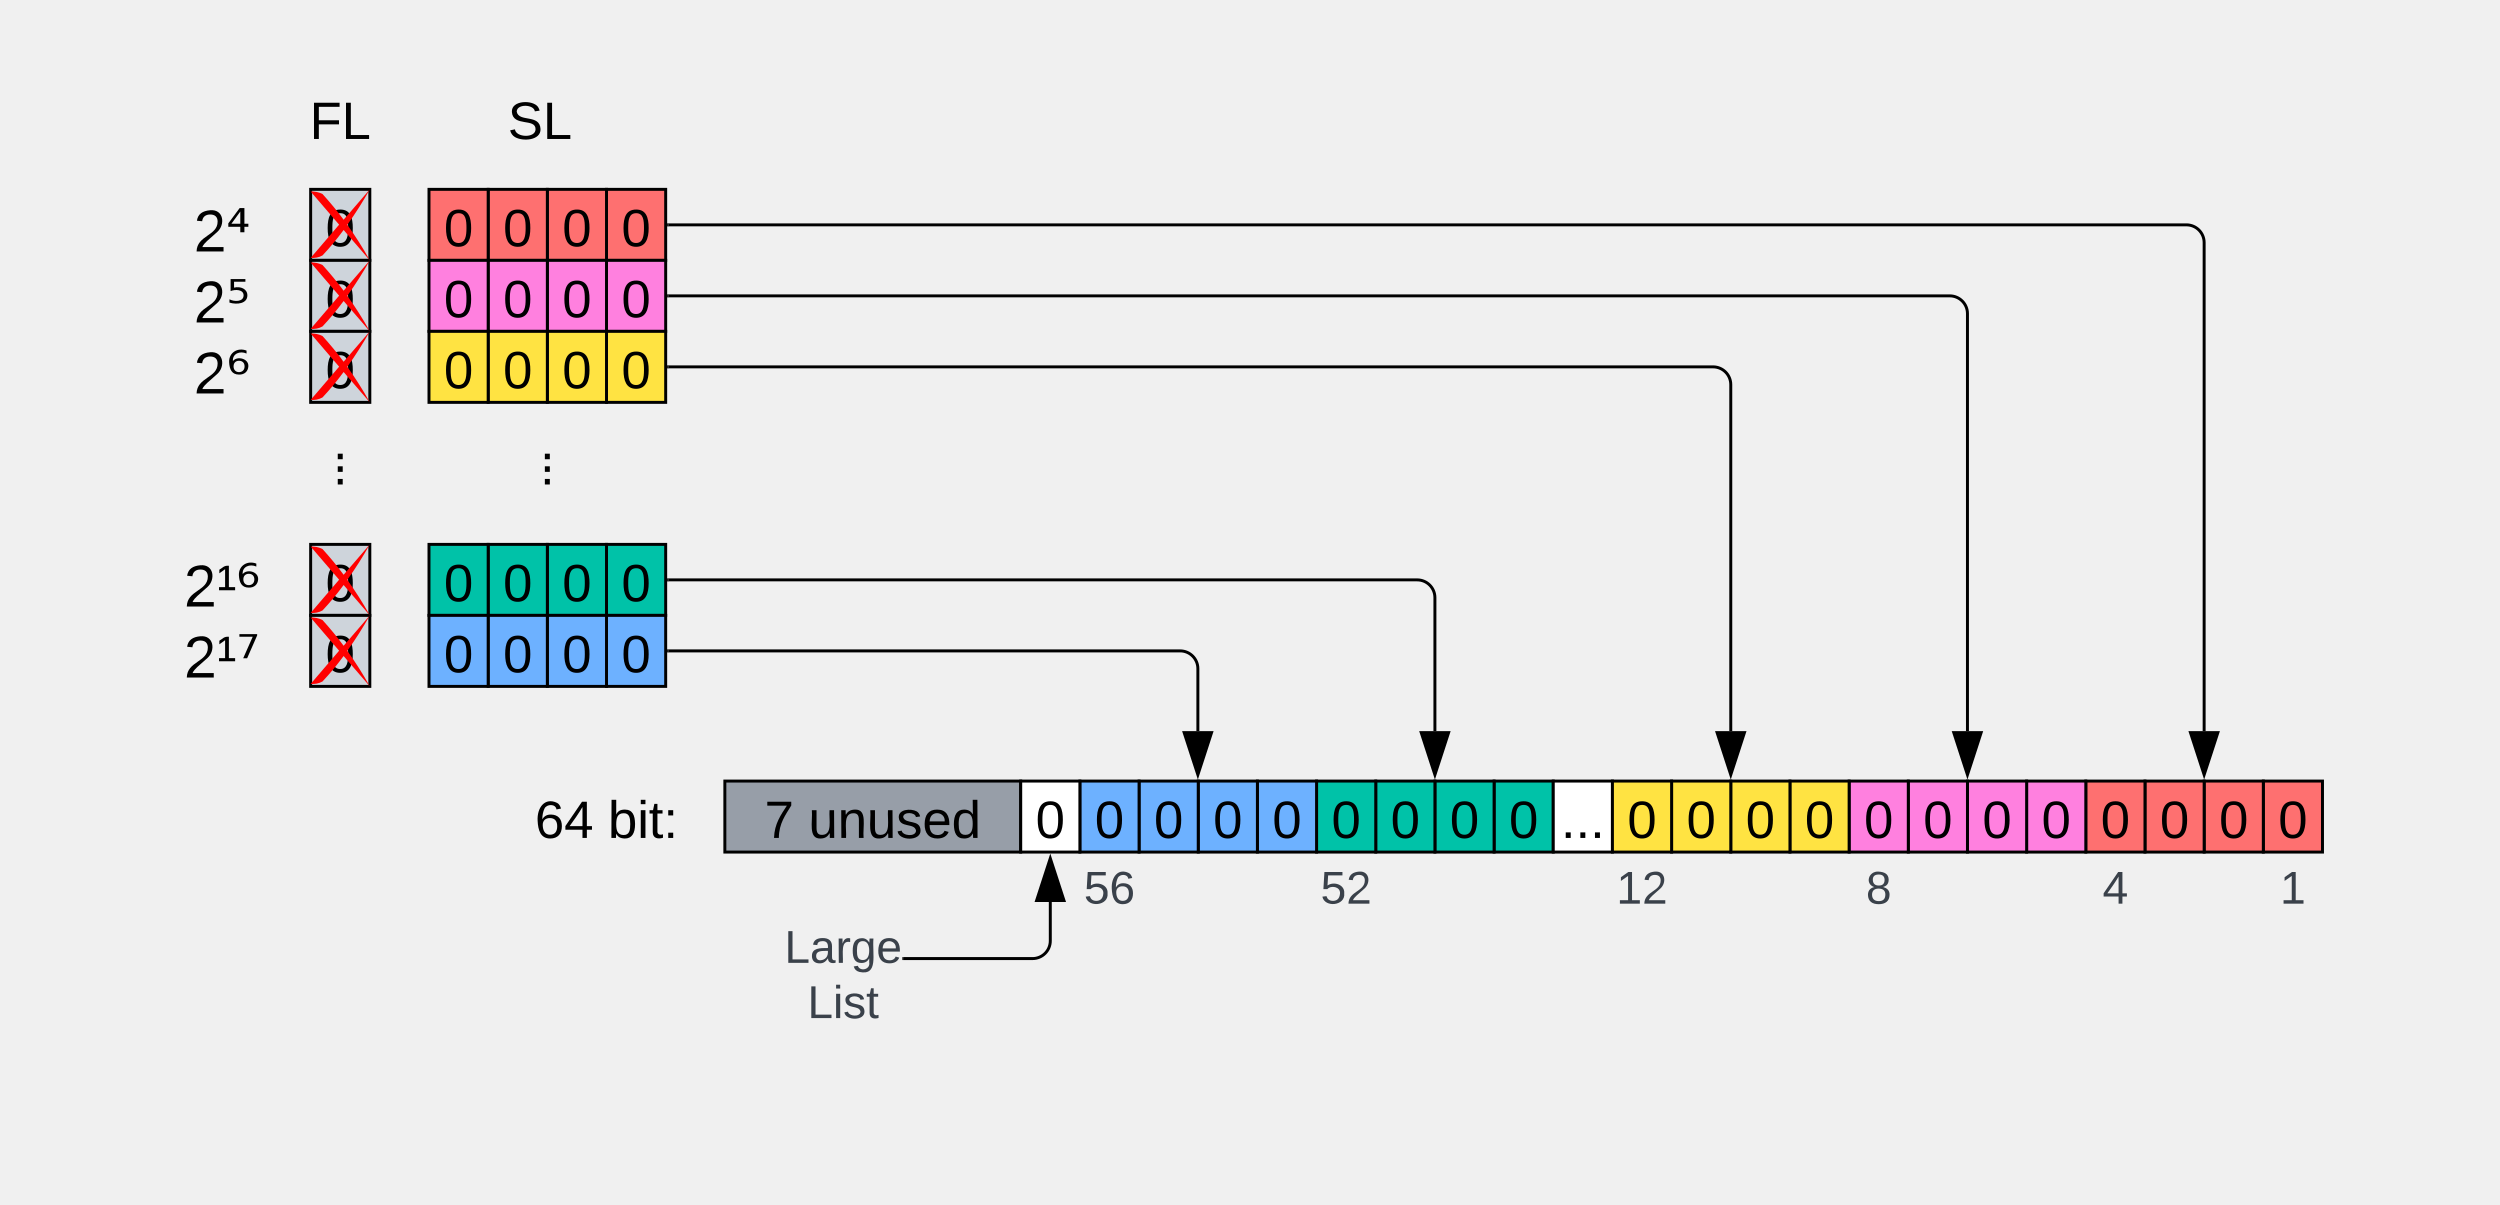
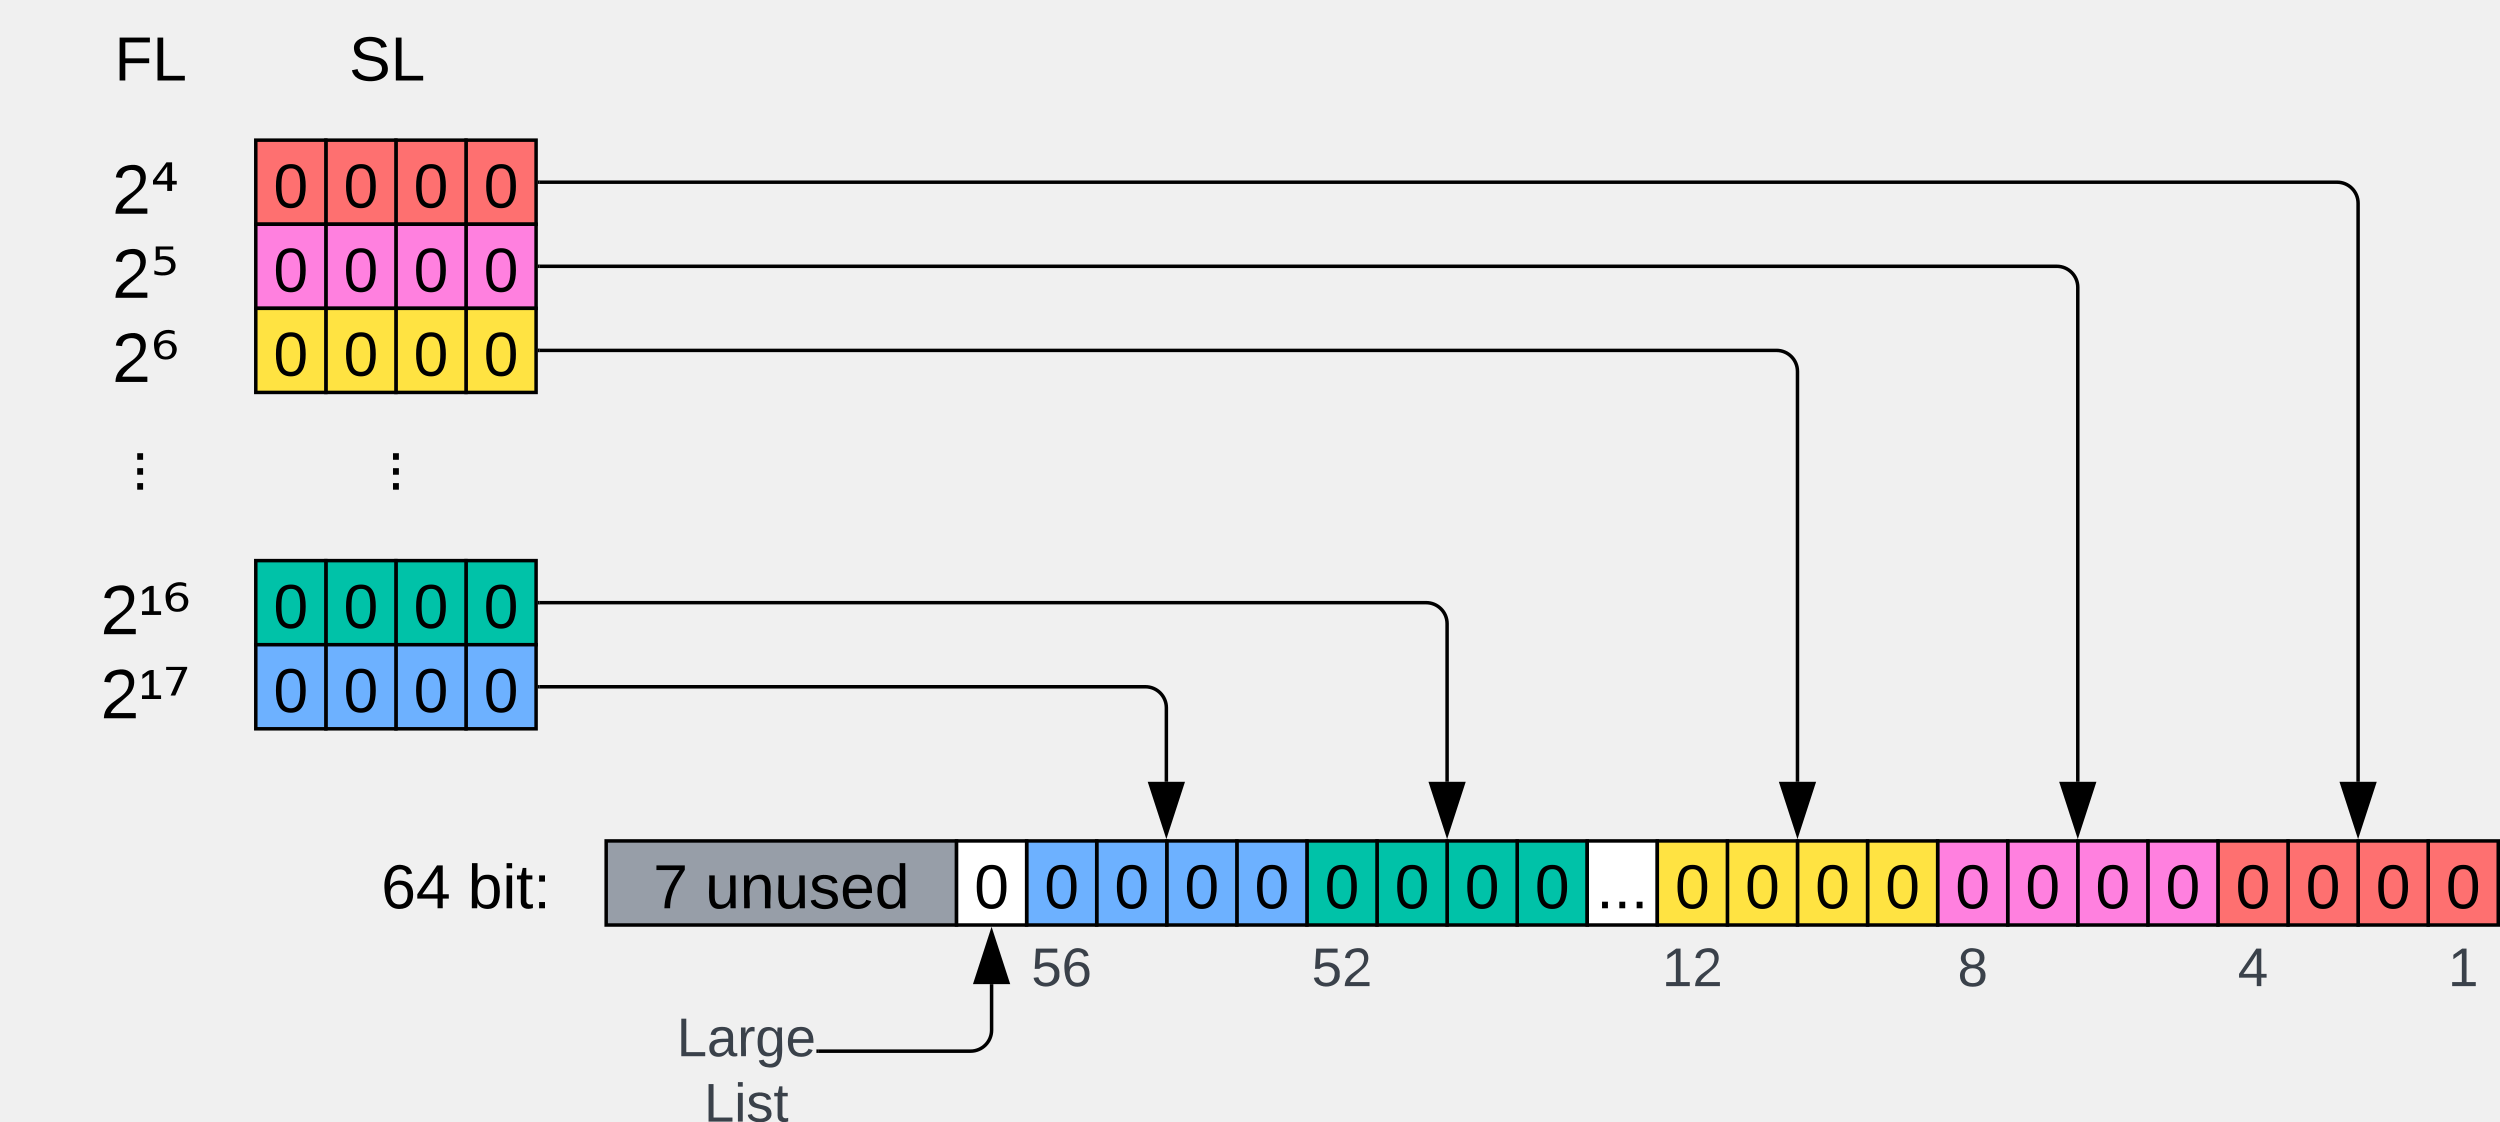
- <svg xmlns="http://www.w3.org/2000/svg" xmlns:ns1="lucid" xmlns:xlink="http://www.w3.org/1999/xlink" width="845" height="407">
-   <g transform="translate(-315 -436)" ns1:page-tab-id="May8j-6D1y1t">
+ <svg xmlns="http://www.w3.org/2000/svg" xmlns:ns1="lucid" xmlns:xlink="http://www.w3.org/1999/xlink" width="713.5" height="320">
+   <g transform="translate(-387 -460)" ns1:page-tab-id="May8j-6D1y1t">
    <path d="M520 500h20v24h-20z" stroke="#000" fill="#fe7070" />
    <use xlink:href="#a" transform="matrix(1,0,0,1,525,505) translate(0.0617284 14.22222)" />
    <path d="M500 500h20v24h-20z" stroke="#000" fill="#fe7070" />
    <use xlink:href="#a" transform="matrix(1,0,0,1,505,505) translate(0.0617284 14.22222)" />
    <path d="M480 500h20v24h-20z" stroke="#000" fill="#fe7070" />
    <use xlink:href="#a" transform="matrix(1,0,0,1,485,505) translate(0.0617284 14.22222)" />
    <path d="M460 500h20v24h-20z" stroke="#000" fill="#fe7070" />
    <use xlink:href="#a" transform="matrix(1,0,0,1,465,505) translate(0.0617284 14.22222)" />
    <path d="M520 524h20v24h-20z" stroke="#000" fill="#ff80df" />
    <use xlink:href="#a" transform="matrix(1,0,0,1,525,529) translate(0.0617284 14.22222)" />
    <path d="M500 524h20v24h-20z" stroke="#000" fill="#ff80df" />
    <use xlink:href="#a" transform="matrix(1,0,0,1,505,529) translate(0.0617284 14.22222)" />
    <path d="M480 524h20v24h-20z" stroke="#000" fill="#ff80df" />
    <use xlink:href="#a" transform="matrix(1,0,0,1,485,529) translate(0.0617284 14.22222)" />
    <path d="M460 524h20v24h-20z" stroke="#000" fill="#ff80df" />
    <use xlink:href="#a" transform="matrix(1,0,0,1,465,529) translate(0.0617284 14.22222)" />
    <path d="M520 548h20v24h-20z" stroke="#000" fill="#ffe342" />
    <use xlink:href="#a" transform="matrix(1,0,0,1,525,553) translate(0.0617284 14.22222)" />
    <path d="M500 548h20v24h-20z" stroke="#000" fill="#ffe342" />
    <use xlink:href="#a" transform="matrix(1,0,0,1,505,553) translate(0.0617284 14.22222)" />
    <path d="M480 548h20v24h-20z" stroke="#000" fill="#ffe342" />
    <use xlink:href="#a" transform="matrix(1,0,0,1,485,553) translate(0.0617284 14.22222)" />
    <path d="M460 548h20v24h-20z" stroke="#000" fill="#ffe342" />
    <use xlink:href="#a" transform="matrix(1,0,0,1,465,553) translate(0.0617284 14.22222)" />
    <path d="M520 620h20v24h-20z" stroke="#000" fill="#00c2a8" />
    <use xlink:href="#a" transform="matrix(1,0,0,1,525,625) translate(0.0617284 14.22222)" />
    <path d="M500 620h20v24h-20z" stroke="#000" fill="#00c2a8" />
    <use xlink:href="#a" transform="matrix(1,0,0,1,505,625) translate(0.0617284 14.22222)" />
    <path d="M480 620h20v24h-20z" stroke="#000" fill="#00c2a8" />
    <use xlink:href="#a" transform="matrix(1,0,0,1,485,625) translate(0.0617284 14.22222)" />
    <path d="M460 620h20v24h-20z" stroke="#000" fill="#00c2a8" />
    <use xlink:href="#a" transform="matrix(1,0,0,1,465,625) translate(0.0617284 14.22222)" />
    <path d="M520 644h20v24h-20z" stroke="#000" fill="#6db1ff" />
    <use xlink:href="#a" transform="matrix(1,0,0,1,525,649) translate(0.0617284 14.22222)" />
    <path d="M500 644h20v24h-20z" stroke="#000" fill="#6db1ff" />
    <use xlink:href="#a" transform="matrix(1,0,0,1,505,649) translate(0.0617284 14.22222)" />
    <path d="M480 644h20v24h-20z" stroke="#000" fill="#6db1ff" />
    <use xlink:href="#a" transform="matrix(1,0,0,1,485,649) translate(0.0617284 14.22222)" />
    <path d="M460 644h20v24h-20z" stroke="#000" fill="#6db1ff" />
    <use xlink:href="#a" transform="matrix(1,0,0,1,465,649) translate(0.0617284 14.22222)" />
-     <path d="M380 506a6 6 0 0 1 6-6h8a6 6 0 0 1 6 6v12a6 6 0 0 1-6 6h-8a6 6 0 0 1-6-6z" stroke="#000" stroke-opacity="0" fill="#fff" fill-opacity="0" />
-     <use xlink:href="#b" transform="matrix(1,0,0,1,385,505) translate(-4.555556 16)" />
-     <path d="M380 530a6 6 0 0 1 6-6h8a6 6 0 0 1 6 6v12a6 6 0 0 1-6 6h-8a6 6 0 0 1-6-6z" stroke="#000" stroke-opacity="0" fill="#fff" fill-opacity="0" />
-     <use xlink:href="#c" transform="matrix(1,0,0,1,385,529) translate(-4.555556 16)" />
-     <path d="M380 554a6 6 0 0 1 6-6h8a6 6 0 0 1 6 6v12a6 6 0 0 1-6 6h-8a6 6 0 0 1-6-6z" stroke="#000" stroke-opacity="0" fill="#fff" fill-opacity="0" />
-     <use xlink:href="#d" transform="matrix(1,0,0,1,385,553) translate(-4.555556 16)" />
-     <path d="M380 626a6 6 0 0 1 6-6h8a6 6 0 0 1 6 6v12a6 6 0 0 1-6 6h-8a6 6 0 0 1-6-6z" stroke="#000" stroke-opacity="0" fill="#fff" fill-opacity="0" />
-     <use xlink:href="#e" transform="matrix(1,0,0,1,385,625) translate(-7.861111 16)" />
-     <path d="M380 650a6 6 0 0 1 6-6h8a6 6 0 0 1 6 6v12a6 6 0 0 1-6 6h-8a6 6 0 0 1-6-6z" stroke="#000" stroke-opacity="0" fill="#fff" fill-opacity="0" />
-     <use xlink:href="#f" transform="matrix(1,0,0,1,385,649) translate(-7.861111 16)" />
+     <path d="M418.5 506a6 6 0 0 1 6-6h8a6 6 0 0 1 6 6v12a6 6 0 0 1-6 6h-8a6 6 0 0 1-6-6z" stroke="#000" stroke-opacity="0" fill="#fff" fill-opacity="0" />
+     <use xlink:href="#b" transform="matrix(1,0,0,1,423.5,505) translate(-4.555556 16)" />
+     <path d="M418.5 530a6 6 0 0 1 6-6h8a6 6 0 0 1 6 6v12a6 6 0 0 1-6 6h-8a6 6 0 0 1-6-6z" stroke="#000" stroke-opacity="0" fill="#fff" fill-opacity="0" />
+     <use xlink:href="#c" transform="matrix(1,0,0,1,423.5,529) translate(-4.555556 16)" />
+     <path d="M418.5 554a6 6 0 0 1 6-6h8a6 6 0 0 1 6 6v12a6 6 0 0 1-6 6h-8a6 6 0 0 1-6-6z" stroke="#000" stroke-opacity="0" fill="#fff" fill-opacity="0" />
+     <use xlink:href="#d" transform="matrix(1,0,0,1,423.5,553) translate(-4.555556 16)" />
+     <path d="M418.5 626a6 6 0 0 1 6-6h8a6 6 0 0 1 6 6v12a6 6 0 0 1-6 6h-8a6 6 0 0 1-6-6z" stroke="#000" stroke-opacity="0" fill="#fff" fill-opacity="0" />
+     <use xlink:href="#e" transform="matrix(1,0,0,1,423.5,625) translate(-7.861111 16)" />
+     <path d="M418.5 650a6 6 0 0 1 6-6h8a6 6 0 0 1 6 6v12a6 6 0 0 1-6 6h-8a6 6 0 0 1-6-6z" stroke="#000" stroke-opacity="0" fill="#fff" fill-opacity="0" />
+     <use xlink:href="#f" transform="matrix(1,0,0,1,423.5,649) translate(-7.861111 16)" />
    <path d="M460 578a6 6 0 0 1 6-6h68a6 6 0 0 1 6 6v36a6 6 0 0 1-6 6h-68a6 6 0 0 1-6-6z" stroke="#000" stroke-opacity="0" fill="#fff" fill-opacity="0" />
    <use xlink:href="#g" transform="matrix(1,0,0,1,465,577) translate(32.53086 14.22222)" />
    <use xlink:href="#g" transform="matrix(1,0,0,1,465,577) translate(32.53086 18.48889)" />
    <use xlink:href="#g" transform="matrix(1,0,0,1,465,577) translate(32.53086 22.75556)" />
    <use xlink:href="#h" transform="matrix(1,0,0,1,465,577) translate(35 27.02222)" />
    <path d="M1080 700h20v24h-20z" stroke="#000" fill="#fe7070" />
    <use xlink:href="#a" transform="matrix(1,0,0,1,1085,705) translate(0.0617284 14.22222)" />
    <path d="M1060 700h20v24h-20z" stroke="#000" fill="#fe7070" />
    <use xlink:href="#a" transform="matrix(1,0,0,1,1065,705) translate(0.0617284 14.22222)" />
    <path d="M1040 700h20v24h-20z" stroke="#000" fill="#fe7070" />
    <use xlink:href="#a" transform="matrix(1,0,0,1,1045,705) translate(0.0617284 14.22222)" />
    <path d="M1020 700h20v24h-20z" stroke="#000" fill="#fe7070" />
    <use xlink:href="#a" transform="matrix(1,0,0,1,1025,705) translate(0.0617284 14.22222)" />
    <path d="M1000 700h20v24h-20z" stroke="#000" fill="#ff80df" />
    <use xlink:href="#a" transform="matrix(1,0,0,1,1005,705) translate(0.0617284 14.22222)" />
    <path d="M980 700h20v24h-20z" stroke="#000" fill="#ff80df" />
    <use xlink:href="#a" transform="matrix(1,0,0,1,985,705) translate(0.0617284 14.22222)" />
    <path d="M960 700h20v24h-20z" stroke="#000" fill="#ff80df" />
    <use xlink:href="#a" transform="matrix(1,0,0,1,965,705) translate(0.0617284 14.22222)" />
    <path d="M940 700h20v24h-20z" stroke="#000" fill="#ff80df" />
    <use xlink:href="#a" transform="matrix(1,0,0,1,945,705) translate(0.0617284 14.22222)" />
    <path d="M820 700h20v24h-20z" stroke="#000" fill="#00c2a8" />
    <use xlink:href="#a" transform="matrix(1,0,0,1,825,705) translate(0.0617284 14.22222)" />
    <path d="M800 700h20v24h-20z" stroke="#000" fill="#00c2a8" />
    <use xlink:href="#a" transform="matrix(1,0,0,1,805,705) translate(0.0617284 14.22222)" />
    <path d="M780 700h20v24h-20z" stroke="#000" fill="#00c2a8" />
    <use xlink:href="#a" transform="matrix(1,0,0,1,785,705) translate(0.0617284 14.22222)" />
    <path d="M760 700h20v24h-20z" stroke="#000" fill="#00c2a8" />
    <use xlink:href="#a" transform="matrix(1,0,0,1,765,705) translate(0.0617284 14.22222)" />
    <path d="M840 700h20v24h-20z" stroke="#000" fill="#fff" />
    <use xlink:href="#i" transform="matrix(1,0,0,1,845,705) translate(-2.407407 14.22222)" />
    <path d="M920 700h20v24h-20z" stroke="#000" fill="#ffe342" />
    <use xlink:href="#a" transform="matrix(1,0,0,1,925,705) translate(0.0617284 14.22222)" />
    <path d="M900 700h20v24h-20z" stroke="#000" fill="#ffe342" />
    <use xlink:href="#a" transform="matrix(1,0,0,1,905,705) translate(0.0617284 14.22222)" />
    <path d="M880 700h20v24h-20z" stroke="#000" fill="#ffe342" />
    <use xlink:href="#a" transform="matrix(1,0,0,1,885,705) translate(0.0617284 14.22222)" />
    <path d="M860 700h20v24h-20z" stroke="#000" fill="#ffe342" />
    <use xlink:href="#a" transform="matrix(1,0,0,1,865,705) translate(0.0617284 14.22222)" />
    <path d="M740 700h20v24h-20z" stroke="#000" fill="#6db1ff" />
    <use xlink:href="#a" transform="matrix(1,0,0,1,745,705) translate(0.0617284 14.22222)" />
    <path d="M720 700h20v24h-20z" stroke="#000" fill="#6db1ff" />
    <use xlink:href="#a" transform="matrix(1,0,0,1,725,705) translate(0.0617284 14.22222)" />
    <path d="M700 700h20v24h-20z" stroke="#000" fill="#6db1ff" />
    <use xlink:href="#a" transform="matrix(1,0,0,1,705,705) translate(0.0617284 14.22222)" />
    <path d="M680 700h20v24h-20z" stroke="#000" fill="#6db1ff" />
    <use xlink:href="#a" transform="matrix(1,0,0,1,685,705) translate(0.0617284 14.22222)" />
    <path d="M560 700h100v24H560z" stroke="#000" fill="#979ea8" />
    <use xlink:href="#j" transform="matrix(1,0,0,1,565,705) translate(8.45679 14.22222)" />
    <use xlink:href="#k" transform="matrix(1,0,0,1,565,705) translate(23.2716 14.22222)" />
    <path d="M541 512h513a6 6 0 0 1 6 6v165.12" stroke="#000" fill="none" />
    <path d="M541 512.48h-.5v-.96h.5z" stroke="#000" stroke-width=".05" />
    <path d="M1060 697.88l-4.63-14.26h9.27z" stroke="#000" />
    <path d="M541 536h433a6 6 0 0 1 6 6v141.12" stroke="#000" fill="none" />
    <path d="M541 536.48h-.5v-.96h.5z" stroke="#000" stroke-width=".05" />
    <path d="M980 697.88l-4.63-14.26h9.26z" stroke="#000" />
    <path d="M541 560h353a6 6 0 0 1 6 6v117.12" stroke="#000" fill="none" />
    <path d="M541 560.48h-.5v-.96h.5z" stroke="#000" stroke-width=".05" />
    <path d="M900 697.88l-4.63-14.26h9.26z" stroke="#000" />
    <path d="M541 632h253a6 6 0 0 1 6 6v45.12" stroke="#000" fill="none" />
    <path d="M541 632.48h-.5v-.96h.5z" stroke="#000" stroke-width=".05" />
    <path d="M800 697.88l-4.63-14.26h9.26z" stroke="#000" />
    <path d="M541 656h172.88a6 6 0 0 1 6 6v21.12" stroke="#000" fill="none" />
    <path d="M541 656.48h-.5v-.96h.5z" stroke="#000" stroke-width=".05" />
    <path d="M719.88 697.88l-4.64-14.26h9.27z" stroke="#000" />
    <path d="M412.5 466a6 6 0 0 1 6-6h23a6 6 0 0 1 6 6v28a6 6 0 0 1-6 6h-23a6 6 0 0 1-6-6z" stroke="#000" stroke-opacity="0" fill="#fff" fill-opacity="0" />
    <use xlink:href="#l" transform="matrix(1,0,0,1,417.5,465) translate(2.154321 17.97222)" />
    <path d="M480 706a6 6 0 0 1 6-6h68a6 6 0 0 1 6 6v12a6 6 0 0 1-6 6h-68a6 6 0 0 1-6-6z" stroke="#000" stroke-opacity="0" fill="#fff" fill-opacity="0" />
    <use xlink:href="#m" transform="matrix(1,0,0,1,485,705) translate(10.82716 14.22222)" />
    <use xlink:href="#n" transform="matrix(1,0,0,1,485,705) translate(35.51852 14.22222)" />
    <path d="M1020 730a6 6 0 0 1 6-6h8a6 6 0 0 1 6 6v8a6 6 0 0 1-6 6h-8a6 6 0 0 1-6-6z" stroke="#000" stroke-opacity="0" fill="#fff" fill-opacity="0" />
    <use xlink:href="#o" transform="matrix(1,0,0,1,1025,729) translate(0.6790123 12.44444)" />
    <path d="M940 730a6 6 0 0 1 6-6h8a6 6 0 0 1 6 6v8a6 6 0 0 1-6 6h-8a6 6 0 0 1-6-6z" stroke="#000" stroke-opacity="0" fill="#fff" fill-opacity="0" />
    <use xlink:href="#p" transform="matrix(1,0,0,1,945,729) translate(0.6790123 12.44444)" />
    <path d="M860 730a6 6 0 0 1 6-6h8a6 6 0 0 1 6 6v8a6 6 0 0 1-6 6h-8a6 6 0 0 1-6-6z" stroke="#000" stroke-opacity="0" fill="#fff" fill-opacity="0" />
    <use xlink:href="#q" transform="matrix(1,0,0,1,865,729) translate(-3.641975 12.44444)" />
    <path d="M760 730a6 6 0 0 1 6-6h8a6 6 0 0 1 6 6v8a6 6 0 0 1-6 6h-8a6 6 0 0 1-6-6z" stroke="#000" stroke-opacity="0" fill="#fff" fill-opacity="0" />
    <use xlink:href="#r" transform="matrix(1,0,0,1,765,729) translate(-3.641975 12.44444)" />
    <path d="M680 730a6 6 0 0 1 6-6h8a6 6 0 0 1 6 6v8a6 6 0 0 1-6 6h-8a6 6 0 0 1-6-6z" stroke="#000" stroke-opacity="0" fill="#fff" fill-opacity="0" />
    <use xlink:href="#s" transform="matrix(1,0,0,1,685,729) translate(-3.641975 12.44444)" />
-     <path d="M420 500h20v24h-20z" stroke="#000" fill="#ced4db" />
-     <use xlink:href="#a" transform="matrix(1,0,0,1,425,505) translate(0.0617284 14.22222)" />
-     <path d="M420 524h20v24h-20z" stroke="#000" fill="#ced4db" />
-     <use xlink:href="#a" transform="matrix(1,0,0,1,425,529) translate(0.0617284 14.22222)" />
-     <path d="M420 548h20v24h-20z" stroke="#000" fill="#ced4db" />
-     <use xlink:href="#a" transform="matrix(1,0,0,1,425,553) translate(0.0617284 14.22222)" />
-     <path d="M420 620h20v24h-20z" stroke="#000" fill="#ced4db" />
-     <use xlink:href="#a" transform="matrix(1,0,0,1,425,625) translate(0.0617284 14.22222)" />
-     <path d="M420 644h20v24h-20z" stroke="#000" fill="#ced4db" />
-     <use xlink:href="#a" transform="matrix(1,0,0,1,425,649) translate(0.0617284 14.22222)" />
-     <path d="M420 578a6 6 0 0 1 6-6h8a6 6 0 0 1 6 6v36a6 6 0 0 1-6 6h-8a6 6 0 0 1-6-6z" stroke="#000" stroke-opacity="0" fill-opacity="0" />
-     <use xlink:href="#g" transform="matrix(1,0,0,1,425,577) translate(2.530864 14.22222)" />
-     <use xlink:href="#g" transform="matrix(1,0,0,1,425,577) translate(2.530864 18.48889)" />
-     <use xlink:href="#g" transform="matrix(1,0,0,1,425,577) translate(2.530864 22.75556)" />
-     <use xlink:href="#h" transform="matrix(1,0,0,1,425,577) translate(5 27.02222)" />
    <path d="M480 466a6 6 0 0 1 6-6h23a6 6 0 0 1 6 6v28a6 6 0 0 1-6 6h-23a6 6 0 0 1-6-6z" stroke="#000" stroke-opacity="0" fill="#fff" fill-opacity="0" />
    <use xlink:href="#t" transform="matrix(1,0,0,1,485,465) translate(1.635802 17.97222)" />
-     <path d="M431.14 513.73L440 524c-2.3-4.15-4.86-8.18-7.62-12.02 2.76-3.84 5.32-7.88 7.62-11.98l-8.86 10.27c-2.22-3.05-4.64-5.93-7.14-8.7-1.24-.63-2.62-.9-4-.83l9.62 11.2-9.62 11.22c1.38.12 2.76-.12 4-.82 2.56-2.7 4.92-5.6 7.14-8.6zM431.14 537.73L440 548c-2.3-4.15-4.86-8.18-7.62-12.02 2.76-3.84 5.32-7.88 7.62-11.98l-8.86 10.27c-2.22-3.05-4.64-5.93-7.14-8.7-1.24-.63-2.62-.9-4-.83l9.62 11.2-9.62 11.22c1.38.12 2.76-.12 4-.82 2.56-2.7 4.92-5.6 7.14-8.6zM431.14 561.73L440 572c-2.3-4.15-4.86-8.18-7.62-12.02 2.76-3.84 5.32-7.88 7.62-11.98l-8.86 10.27c-2.22-3.05-4.64-5.93-7.14-8.7-1.24-.63-2.62-.9-4-.83l9.62 11.2-9.62 11.22c1.38.12 2.76-.12 4-.82 2.56-2.7 4.92-5.6 7.14-8.6zM431.14 633.73L440 644c-2.3-4.15-4.86-8.18-7.62-12.02 2.76-3.84 5.32-7.88 7.62-11.98l-8.86 10.27c-2.22-3.05-4.64-5.93-7.14-8.7-1.24-.63-2.62-.9-4-.83l9.62 11.2-9.62 11.22c1.38.12 2.76-.12 4-.82 2.56-2.7 4.92-5.6 7.14-8.6zM431.14 657.73L440 668c-2.3-4.15-4.86-8.18-7.62-12.02 2.76-3.84 5.32-7.88 7.62-11.98l-8.86 10.27c-2.22-3.05-4.64-5.93-7.14-8.7-1.24-.63-2.62-.9-4-.83l9.62 11.2-9.62 11.22c1.38.12 2.76-.12 4-.82 2.56-2.7 4.92-5.6 7.14-8.6z" fill="red" />
    <path d="M660 700h20v24h-20z" stroke="#000" fill="#fff" />
    <use xlink:href="#a" transform="matrix(1,0,0,1,665,705) translate(0.0617284 14.22222)" />
    <path d="M1080 730a6 6 0 0 1 6-6h8a6 6 0 0 1 6 6v8a6 6 0 0 1-6 6h-8a6 6 0 0 1-6-6z" stroke="#000" stroke-opacity="0" fill="#fff" fill-opacity="0" />
-     <g>
-       <use xlink:href="#u" transform="matrix(1,0,0,1,1085,729) translate(0.6790123 12.44444)" />
-     </g>
+     <use xlink:href="#u" transform="matrix(1,0,0,1,1085,729) translate(0.6790123 12.44444)" />
    <path d="M580 750a6 6 0 0 1 6-6h28a6 6 0 0 1 6 6v24a6 6 0 0 1-6 6h-28a6 6 0 0 1-6-6z" stroke="#000" stroke-opacity="0" fill="#fff" fill-opacity="0" />
-     <g>
-       <use xlink:href="#v" transform="matrix(1,0,0,1,585,749) translate(-4.854938 12.44444)" />
-       <use xlink:href="#w" transform="matrix(1,0,0,1,585,749) translate(2.92284 31.11111)" />
-     </g>
+     <use xlink:href="#v" transform="matrix(1,0,0,1,585,749) translate(-4.854938 12.44444)" />
+     <use xlink:href="#w" transform="matrix(1,0,0,1,585,749) translate(2.92284 31.11111)" />
    <path d="M670 740.88V754a6 6 0 0 1-6 6h-43.5" stroke="#000" fill="none" />
    <path d="M670 726.12l4.63 14.26h-9.26z" stroke="#000" />
    <path d="M620.5 760h-.5" stroke="#000" fill="none" />
+     <path d="M387 578a6 6 0 0 1 6-6h68a6 6 0 0 1 6 6v36a6 6 0 0 1-6 6h-68a6 6 0 0 1-6-6z" stroke="#000" stroke-opacity="0" fill="#fff" fill-opacity="0" />
+     <g>
+       <use xlink:href="#g" transform="matrix(1,0,0,1,392,577) translate(32.53086 14.22222)" />
+       <use xlink:href="#g" transform="matrix(1,0,0,1,392,577) translate(32.53086 18.48889)" />
+       <use xlink:href="#g" transform="matrix(1,0,0,1,392,577) translate(32.53086 22.75556)" />
+       <use xlink:href="#h" transform="matrix(1,0,0,1,392,577) translate(35 27.02222)" />
+     </g>
    <defs>
      <path d="M101-251c68 0 85 55 85 127S166 4 100 4C33 4 14-52 14-124c0-73 17-127 87-127zm-1 229c47 0 54-49 54-102s-4-102-53-102c-51 0-55 48-55 102 0 53 5 102 54 102" id="x" />
      <use transform="matrix(0.04938272,0,0,0.04938272,0,0)" xlink:href="#x" id="a" />
      <path d="M101-251c82-7 93 87 43 132L82-64C71-53 59-42 53-27h129V0H18c2-99 128-94 128-182 0-28-16-43-45-43s-46 15-49 41l-32-3c6-41 34-60 81-64" id="y" />
      <path d="M84-243l-54 74h54v-74zm-4-21h29v95h24v19h-24v33H84v-33H11v-21" id="z" />
      <g id="b">
        <use transform="matrix(0.05555556,0,0,0.05555556,0,0)" xlink:href="#y" />
        <use transform="matrix(0.05555556,0,0,0.05555556,11.11111,0)" xlink:href="#z" />
      </g>
      <path d="M104-165c0-36-50-38-79-26v-73h90v16H46v36c40-10 81 8 81 47 0 51-64 58-109 44v-20c28 15 86 17 86-24" id="A" />
      <g id="c">
        <use transform="matrix(0.05555556,0,0,0.05555556,0,0)" xlink:href="#y" />
        <use transform="matrix(0.05555556,0,0,0.05555556,11.11111,0)" xlink:href="#A" />
      </g>
      <path d="M110-165c0-21-13-34-34-34-20 0-33 13-33 34s13 35 33 35 34-13 34-35zm-94-26c-2-58 52-91 106-70v18c-39-18-87 0-83 46 24-33 97-17 94 32-2 31-24 51-57 50-43 0-58-31-60-76" id="B" />
      <g id="d">
        <use transform="matrix(0.05555556,0,0,0.05555556,0,0)" xlink:href="#y" />
        <use transform="matrix(0.05555556,0,0,0.05555556,11.11111,0)" xlink:href="#B" />
      </g>
      <path d="M14-99v-19h37v-109l-35 25v-22c18-9 27-27 58-24v130h38v19H14" id="C" />
      <g id="e">
        <use transform="matrix(0.05555556,0,0,0.05555556,0,0)" xlink:href="#y" />
        <use transform="matrix(0.05555556,0,0,0.05555556,11.11111,0)" xlink:href="#C" />
        <use transform="matrix(0.05555556,0,0,0.05555556,17.72222,0)" xlink:href="#B" />
      </g>
      <path d="M19-264h108v8L66-117H42l58-131H19v-16" id="D" />
      <g id="f">
        <use transform="matrix(0.05555556,0,0,0.05555556,0,0)" xlink:href="#y" />
        <use transform="matrix(0.05555556,0,0,0.05555556,11.11111,0)" xlink:href="#C" />
        <use transform="matrix(0.05555556,0,0,0.05555556,17.72222,0)" xlink:href="#D" />
      </g>
      <path d="M33 0v-38h34V0H33" id="E" />
      <use transform="matrix(0.04938272,0,0,0.04938272,0,0)" xlink:href="#E" id="g" />
      <g id="i">
        <use transform="matrix(0.04938272,0,0,0.04938272,0,0)" xlink:href="#E" />
        <use transform="matrix(0.04938272,0,0,0.04938272,4.938272,0)" xlink:href="#E" />
        <use transform="matrix(0.04938272,0,0,0.04938272,9.876543,0)" xlink:href="#E" />
      </g>
      <path d="M64 0c3-98 48-159 88-221H18v-27h164v26C143-157 98-101 97 0H64" id="F" />
      <use transform="matrix(0.04938272,0,0,0.04938272,0,0)" xlink:href="#F" id="j" />
      <path d="M84 4C-5 8 30-112 23-190h32v120c0 31 7 50 39 49 72-2 45-101 50-169h31l1 190h-30c-1-10 1-25-2-33-11 22-28 36-60 37" id="G" />
      <path d="M117-194c89-4 53 116 60 194h-32v-121c0-31-8-49-39-48C34-167 62-67 57 0H25l-1-190h30c1 10-1 24 2 32 11-22 29-35 61-36" id="H" />
      <path d="M135-143c-3-34-86-38-87 0 15 53 115 12 119 90S17 21 10-45l28-5c4 36 97 45 98 0-10-56-113-15-118-90-4-57 82-63 122-42 12 7 21 19 24 35" id="I" />
      <path d="M100-194c63 0 86 42 84 106H49c0 40 14 67 53 68 26 1 43-12 49-29l28 8c-11 28-37 45-77 45C44 4 14-33 15-96c1-61 26-98 85-98zm52 81c6-60-76-77-97-28-3 7-6 17-6 28h103" id="J" />
      <path d="M85-194c31 0 48 13 60 33l-1-100h32l1 261h-30c-2-10 0-23-3-31C134-8 116 4 85 4 32 4 16-35 15-94c0-66 23-100 70-100zm9 24c-40 0-46 34-46 75 0 40 6 74 45 74 42 0 51-32 51-76 0-42-9-74-50-73" id="K" />
      <g id="k">
        <use transform="matrix(0.04938272,0,0,0.04938272,0,0)" xlink:href="#G" />
        <use transform="matrix(0.04938272,0,0,0.04938272,9.876543,0)" xlink:href="#H" />
        <use transform="matrix(0.04938272,0,0,0.04938272,19.75309,0)" xlink:href="#G" />
        <use transform="matrix(0.04938272,0,0,0.04938272,29.62963,0)" xlink:href="#I" />
        <use transform="matrix(0.04938272,0,0,0.04938272,38.51852,0)" xlink:href="#J" />
        <use transform="matrix(0.04938272,0,0,0.04938272,48.39506,0)" xlink:href="#K" />
      </g>
      <path d="M63-220v92h138v28H63V0H30v-248h175v28H63" id="L" />
      <path d="M30 0v-248h33v221h125V0H30" id="M" />
      <g id="l">
        <use transform="matrix(0.04938272,0,0,0.04938272,0,0)" xlink:href="#L" />
        <use transform="matrix(0.04938272,0,0,0.04938272,10.81481,0)" xlink:href="#M" />
      </g>
      <path d="M110-160c48 1 74 30 74 79 0 53-28 85-80 85-65 0-83-55-86-122-5-90 50-162 133-122 14 7 22 21 27 39l-31 6c-5-40-67-38-82-6-9 19-15 44-15 74 11-20 30-34 60-33zm-7 138c34 0 49-23 49-58s-16-56-50-56c-29 0-50 16-49 49 1 36 15 65 50 65" id="N" />
      <path d="M155-56V0h-30v-56H8v-25l114-167h33v167h35v25h-35zm-30-156c-27 46-58 90-88 131h88v-131" id="O" />
      <g id="m">
        <use transform="matrix(0.04938272,0,0,0.04938272,0,0)" xlink:href="#N" />
        <use transform="matrix(0.04938272,0,0,0.04938272,9.876543,0)" xlink:href="#O" />
      </g>
      <path d="M115-194c53 0 69 39 70 98 0 66-23 100-70 100C84 3 66-7 56-30L54 0H23l1-261h32v101c10-23 28-34 59-34zm-8 174c40 0 45-34 45-75 0-40-5-75-45-74-42 0-51 32-51 76 0 43 10 73 51 73" id="P" />
      <path d="M24-231v-30h32v30H24zM24 0v-190h32V0H24" id="Q" />
      <path d="M59-47c-2 24 18 29 38 22v24C64 9 27 4 27-40v-127H5v-23h24l9-43h21v43h35v23H59v120" id="R" />
      <path d="M33-154v-36h34v36H33zM33 0v-36h34V0H33" id="S" />
      <g id="n">
        <use transform="matrix(0.04938272,0,0,0.04938272,0,0)" xlink:href="#P" />
        <use transform="matrix(0.04938272,0,0,0.04938272,9.876543,0)" xlink:href="#Q" />
        <use transform="matrix(0.04938272,0,0,0.04938272,13.77778,0)" xlink:href="#R" />
        <use transform="matrix(0.04938272,0,0,0.04938272,18.71605,0)" xlink:href="#S" />
      </g>
      <path fill="#3a414a" d="M155-56V0h-30v-56H8v-25l114-167h33v167h35v25h-35zm-30-156c-27 46-58 90-88 131h88v-131" id="T" />
      <use transform="matrix(0.04320988,0,0,0.04320988,0,0)" xlink:href="#T" id="o" />
      <path fill="#3a414a" d="M134-131c28 9 52 24 51 62-1 50-34 73-85 73S17-19 16-69c0-36 21-54 49-61-75-25-45-126 34-121 46 3 78 18 79 63 0 33-17 51-44 57zm-34-11c31 1 46-15 46-44 0-28-17-43-47-42-29 0-46 13-45 42 1 28 16 44 46 44zm1 122c35 0 51-18 51-52 0-30-18-46-53-46-33 0-51 17-51 47 0 34 19 51 53 51" id="U" />
      <use transform="matrix(0.04320988,0,0,0.04320988,0,0)" xlink:href="#U" id="p" />
      <path fill="#3a414a" d="M27 0v-27h64v-190l-56 39v-29l58-41h29v221h61V0H27" id="V" />
      <path fill="#3a414a" d="M101-251c82-7 93 87 43 132L82-64C71-53 59-42 53-27h129V0H18c2-99 128-94 128-182 0-28-16-43-45-43s-46 15-49 41l-32-3c6-41 34-60 81-64" id="W" />
      <g id="q">
        <use transform="matrix(0.04320988,0,0,0.04320988,0,0)" xlink:href="#V" />
        <use transform="matrix(0.04320988,0,0,0.04320988,8.641975,0)" xlink:href="#W" />
      </g>
      <path fill="#3a414a" d="M54-142c48-35 137-8 131 61C196 18 31 33 14-55l32-4c7 23 22 37 52 37 35-1 51-22 54-58 4-55-73-65-99-34H22l8-134h141v27H59" id="X" />
      <g id="r">
        <use transform="matrix(0.04320988,0,0,0.04320988,0,0)" xlink:href="#X" />
        <use transform="matrix(0.04320988,0,0,0.04320988,8.641975,0)" xlink:href="#W" />
      </g>
      <path fill="#3a414a" d="M110-160c48 1 74 30 74 79 0 53-28 85-80 85-65 0-83-55-86-122-5-90 50-162 133-122 14 7 22 21 27 39l-31 6c-5-40-67-38-82-6-9 19-15 44-15 74 11-20 30-34 60-33zm-7 138c34 0 49-23 49-58s-16-56-50-56c-29 0-50 16-49 49 1 36 15 65 50 65" id="Y" />
      <g id="s">
        <use transform="matrix(0.04320988,0,0,0.04320988,0,0)" xlink:href="#X" />
        <use transform="matrix(0.04320988,0,0,0.04320988,8.641975,0)" xlink:href="#Y" />
      </g>
      <path d="M185-189c-5-48-123-54-124 2 14 75 158 14 163 119 3 78-121 87-175 55-17-10-28-26-33-46l33-7c5 56 141 63 141-1 0-78-155-14-162-118-5-82 145-84 179-34 5 7 8 16 11 25" id="Z" />
      <g id="t">
        <use transform="matrix(0.04938272,0,0,0.04938272,0,0)" xlink:href="#Z" />
        <use transform="matrix(0.04938272,0,0,0.04938272,11.85185,0)" xlink:href="#M" />
      </g>
      <use transform="matrix(0.04320988,0,0,0.04320988,0,0)" xlink:href="#V" id="u" />
      <path fill="#3a414a" d="M30 0v-248h33v221h125V0H30" id="aa" />
      <path fill="#3a414a" d="M141-36C126-15 110 5 73 4 37 3 15-17 15-53c-1-64 63-63 125-63 3-35-9-54-41-54-24 1-41 7-42 31l-33-3c5-37 33-52 76-52 45 0 72 20 72 64v82c-1 20 7 32 28 27v20c-31 9-61-2-59-35zM48-53c0 20 12 33 32 33 41-3 63-29 60-74-43 2-92-5-92 41" id="ab" />
      <path fill="#3a414a" d="M114-163C36-179 61-72 57 0H25l-1-190h30c1 12-1 29 2 39 6-27 23-49 58-41v29" id="ac" />
      <path fill="#3a414a" d="M177-190C167-65 218 103 67 71c-23-6-38-20-44-43l32-5c15 47 100 32 89-28v-30C133-14 115 1 83 1 29 1 15-40 15-95c0-56 16-97 71-98 29-1 48 16 59 35 1-10 0-23 2-32h30zM94-22c36 0 50-32 50-73 0-42-14-75-50-75-39 0-46 34-46 75s6 73 46 73" id="ad" />
      <path fill="#3a414a" d="M100-194c63 0 86 42 84 106H49c0 40 14 67 53 68 26 1 43-12 49-29l28 8c-11 28-37 45-77 45C44 4 14-33 15-96c1-61 26-98 85-98zm52 81c6-60-76-77-97-28-3 7-6 17-6 28h103" id="ae" />
      <g id="v">
        <use transform="matrix(0.04320988,0,0,0.04320988,0,0)" xlink:href="#aa" />
        <use transform="matrix(0.04320988,0,0,0.04320988,8.641975,0)" xlink:href="#ab" />
        <use transform="matrix(0.04320988,0,0,0.04320988,17.28395,0)" xlink:href="#ac" />
        <use transform="matrix(0.04320988,0,0,0.04320988,22.42593,0)" xlink:href="#ad" />
        <use transform="matrix(0.04320988,0,0,0.04320988,31.0679,0)" xlink:href="#ae" />
      </g>
      <path fill="#3a414a" d="M24-231v-30h32v30H24zM24 0v-190h32V0H24" id="af" />
      <path fill="#3a414a" d="M135-143c-3-34-86-38-87 0 15 53 115 12 119 90S17 21 10-45l28-5c4 36 97 45 98 0-10-56-113-15-118-90-4-57 82-63 122-42 12 7 21 19 24 35" id="ag" />
      <path fill="#3a414a" d="M59-47c-2 24 18 29 38 22v24C64 9 27 4 27-40v-127H5v-23h24l9-43h21v43h35v23H59v120" id="ah" />
      <g id="w">
        <use transform="matrix(0.04320988,0,0,0.04320988,0,0)" xlink:href="#aa" />
        <use transform="matrix(0.04320988,0,0,0.04320988,8.641975,0)" xlink:href="#af" />
        <use transform="matrix(0.04320988,0,0,0.04320988,12.05556,0)" xlink:href="#ag" />
        <use transform="matrix(0.04320988,0,0,0.04320988,19.83333,0)" xlink:href="#ah" />
      </g>
    </defs>
  </g>
</svg>
